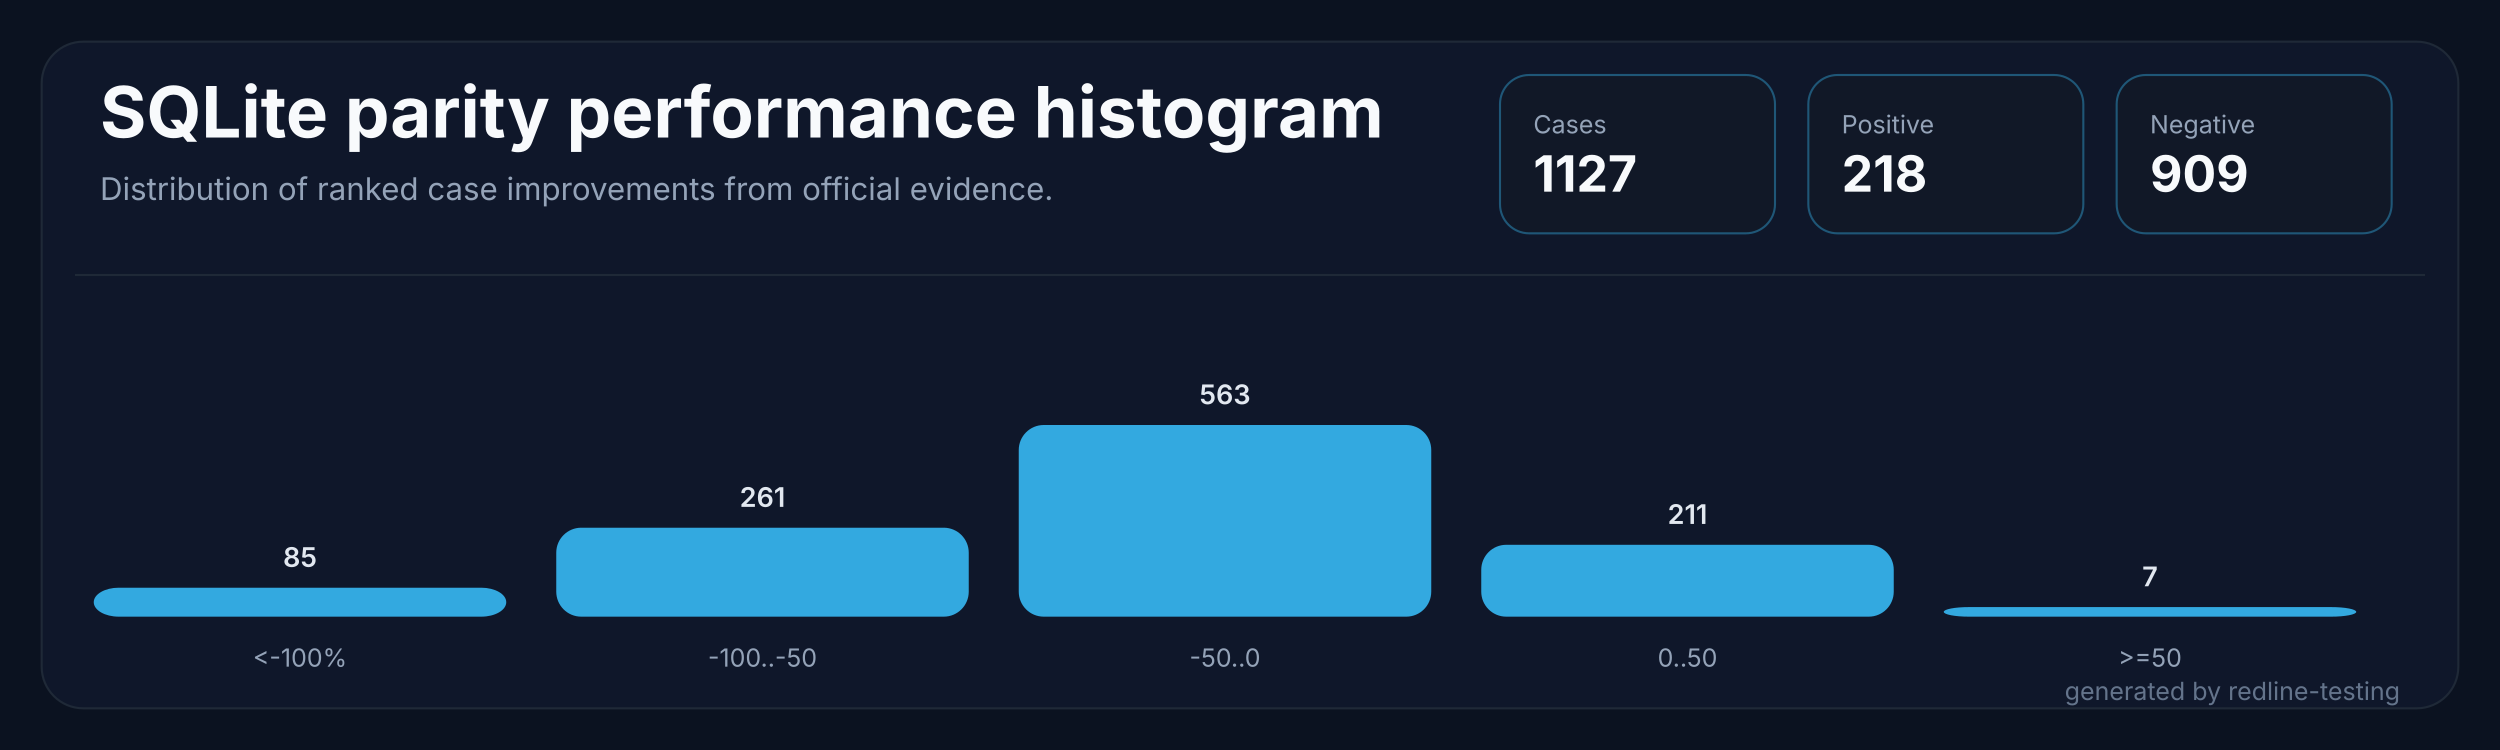
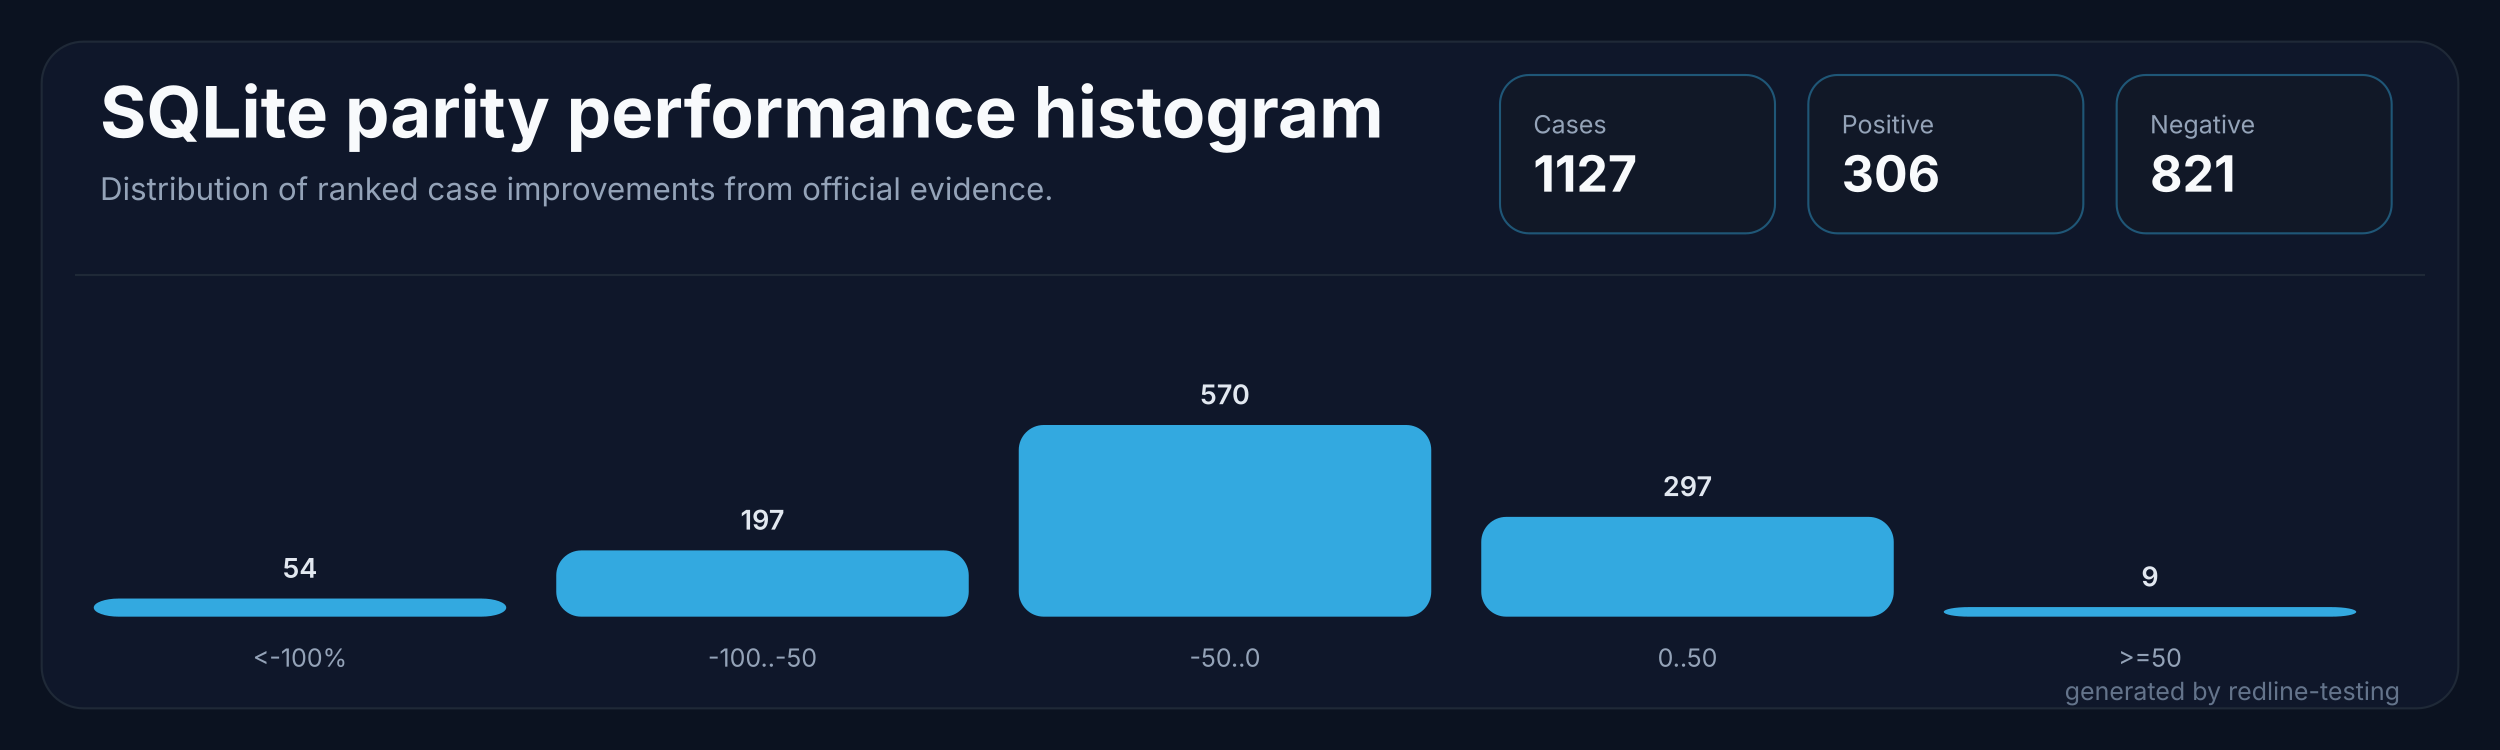
<svg xmlns="http://www.w3.org/2000/svg" width="1200" height="360" viewBox="0 0 1200 360" role="img" aria-labelledby="title desc">
  <rect width="1200" height="360" fill="#0b1220" />
  <rect x="20" y="20" width="1160" height="320" rx="20" fill="#0f172a" stroke="#1f2937" />
  <path d="M 36 132 H 1164" stroke="#1f2937" stroke-width="1" />
  <text x="48" y="66" fill="#f8fafc" font-family="Inter,Segoe UI,sans-serif" font-size="34" font-weight="700" letter-spacing="0">SQLite parity performance histogram</text>
  <text x="48" y="96" fill="#94a3b8" font-family="Inter,Segoe UI,sans-serif" font-size="15" letter-spacing="0">Distribution of ranked case improvements from official evidence.</text>
  <g transform="translate(720,36)">
    <rect width="132" height="76" rx="14" fill="#111827" stroke="#38bdf8" stroke-opacity="0.38" />
    <text x="16" y="28" fill="#94a3b8" font-family="Inter,Segoe UI,sans-serif" font-size="12" letter-spacing="0">Cases</text>
    <text x="16" y="56" fill="#f8fafc" font-family="Inter,Segoe UI,sans-serif" font-size="24" font-weight="700" letter-spacing="0">1127</text>
  </g>
  <g transform="translate(868,36)">
    <rect width="132" height="76" rx="14" fill="#111827" stroke="#38bdf8" stroke-opacity="0.38" />
    <text x="16" y="28" fill="#94a3b8" font-family="Inter,Segoe UI,sans-serif" font-size="12" letter-spacing="0">Positive</text>
-     <text x="16" y="56" fill="#f8fafc" font-family="Inter,Segoe UI,sans-serif" font-size="24" font-weight="700" letter-spacing="0">218</text>
+     <text x="16" y="56" fill="#f8fafc" font-family="Inter,Segoe UI,sans-serif" font-size="24" font-weight="700" letter-spacing="0">306</text>
  </g>
  <g transform="translate(1016,36)">
    <rect width="132" height="76" rx="14" fill="#111827" stroke="#38bdf8" stroke-opacity="0.38" />
    <text x="16" y="28" fill="#94a3b8" font-family="Inter,Segoe UI,sans-serif" font-size="12" letter-spacing="0">Negative</text>
-     <text x="16" y="56" fill="#f8fafc" font-family="Inter,Segoe UI,sans-serif" font-size="24" font-weight="700" letter-spacing="0">909</text>
+     <text x="16" y="56" fill="#f8fafc" font-family="Inter,Segoe UI,sans-serif" font-size="24" font-weight="700" letter-spacing="0">821</text>
  </g>
  <g transform="translate(45.0,0)">
-     <rect x="0" y="282.1" width="198.0" height="13.9" rx="12" fill="#38bdf8" fill-opacity="0.88" />
-     <text x="99.0" y="272.1" fill="#e2e8f0" text-anchor="middle" font-family="Inter,Segoe UI,sans-serif" font-size="13" font-weight="600" letter-spacing="0">85</text>
+     <rect x="0" y="287.3" width="198.0" height="8.7" rx="12" fill="#38bdf8" fill-opacity="0.88" />
+     <text x="99.0" y="277.3" fill="#e2e8f0" text-anchor="middle" font-family="Inter,Segoe UI,sans-serif" font-size="13" font-weight="600" letter-spacing="0">54</text>
    <text x="99.0" y="320" fill="#94a3b8" text-anchor="middle" font-family="Inter,Segoe UI,sans-serif" font-size="12" letter-spacing="0">&lt;-100%</text>
  </g>
  <g transform="translate(267.0,0)">
-     <rect x="0" y="253.3" width="198.0" height="42.7" rx="12" fill="#38bdf8" fill-opacity="0.88" />
-     <text x="99.0" y="243.3" fill="#e2e8f0" text-anchor="middle" font-family="Inter,Segoe UI,sans-serif" font-size="13" font-weight="600" letter-spacing="0">261</text>
+     <rect x="0" y="264.2" width="198.0" height="31.8" rx="12" fill="#38bdf8" fill-opacity="0.88" />
+     <text x="99.0" y="254.2" fill="#e2e8f0" text-anchor="middle" font-family="Inter,Segoe UI,sans-serif" font-size="13" font-weight="600" letter-spacing="0">197</text>
    <text x="99.0" y="320" fill="#94a3b8" text-anchor="middle" font-family="Inter,Segoe UI,sans-serif" font-size="12" letter-spacing="0">-100..-50</text>
  </g>
  <g transform="translate(489.0,0)">
    <rect x="0" y="204.0" width="198.0" height="92.0" rx="12" fill="#38bdf8" fill-opacity="0.88" />
-     <text x="99.0" y="194.0" fill="#e2e8f0" text-anchor="middle" font-family="Inter,Segoe UI,sans-serif" font-size="13" font-weight="600" letter-spacing="0">563</text>
+     <text x="99.0" y="194.0" fill="#e2e8f0" text-anchor="middle" font-family="Inter,Segoe UI,sans-serif" font-size="13" font-weight="600" letter-spacing="0">570</text>
    <text x="99.0" y="320" fill="#94a3b8" text-anchor="middle" font-family="Inter,Segoe UI,sans-serif" font-size="12" letter-spacing="0">-50..0</text>
  </g>
  <g transform="translate(711.0,0)">
-     <rect x="0" y="261.5" width="198.0" height="34.5" rx="12" fill="#38bdf8" fill-opacity="0.88" />
-     <text x="99.0" y="251.5" fill="#e2e8f0" text-anchor="middle" font-family="Inter,Segoe UI,sans-serif" font-size="13" font-weight="600" letter-spacing="0">211</text>
+     <rect x="0" y="248.1" width="198.0" height="47.9" rx="12" fill="#38bdf8" fill-opacity="0.88" />
+     <text x="99.0" y="238.1" fill="#e2e8f0" text-anchor="middle" font-family="Inter,Segoe UI,sans-serif" font-size="13" font-weight="600" letter-spacing="0">297</text>
    <text x="99.0" y="320" fill="#94a3b8" text-anchor="middle" font-family="Inter,Segoe UI,sans-serif" font-size="12" letter-spacing="0">0..50</text>
  </g>
  <g transform="translate(933.0,0)">
    <rect x="0" y="291.4" width="198.0" height="4.6" rx="12" fill="#38bdf8" fill-opacity="0.88" />
-     <text x="99.0" y="281.4" fill="#e2e8f0" text-anchor="middle" font-family="Inter,Segoe UI,sans-serif" font-size="13" font-weight="600" letter-spacing="0">7</text>
+     <text x="99.0" y="281.4" fill="#e2e8f0" text-anchor="middle" font-family="Inter,Segoe UI,sans-serif" font-size="13" font-weight="600" letter-spacing="0">9</text>
    <text x="99.0" y="320" fill="#94a3b8" text-anchor="middle" font-family="Inter,Segoe UI,sans-serif" font-size="12" letter-spacing="0">&gt;=50</text>
  </g>
  <text x="1152" y="336" fill="#64748b" text-anchor="end" font-family="Inter,Segoe UI,sans-serif" font-size="12" letter-spacing="0">generated by redline-testing</text>
</svg>
